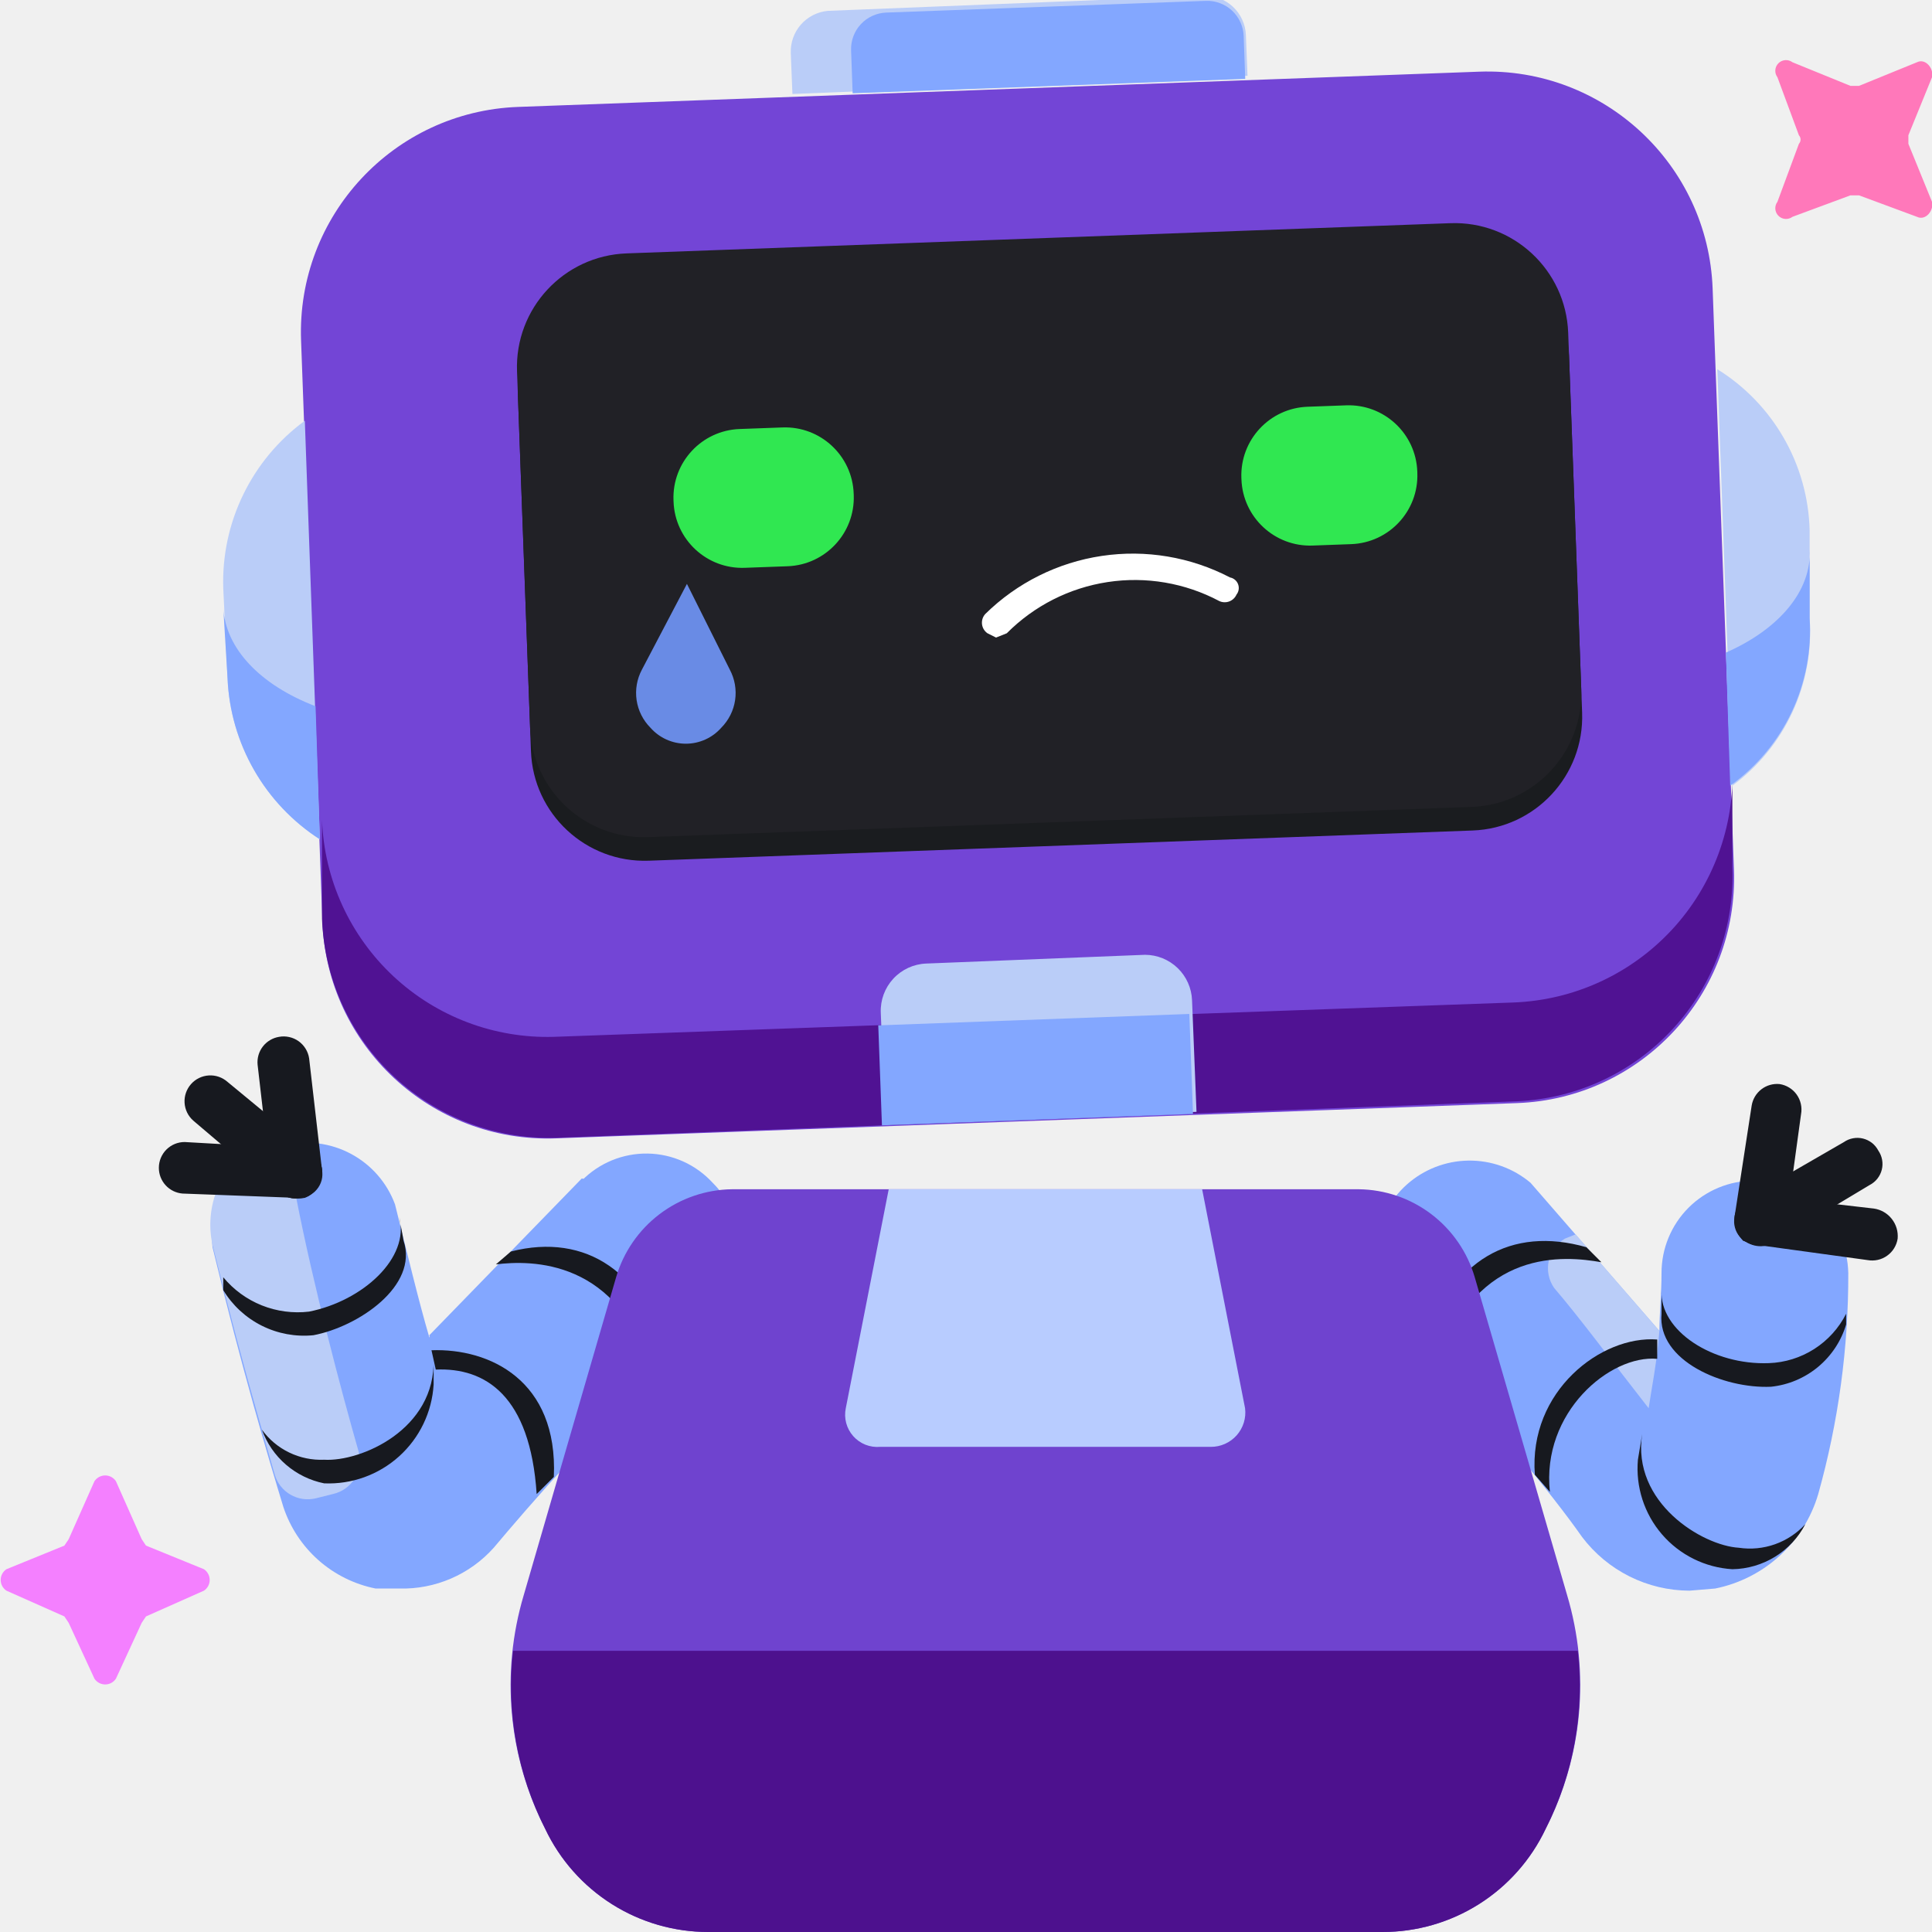
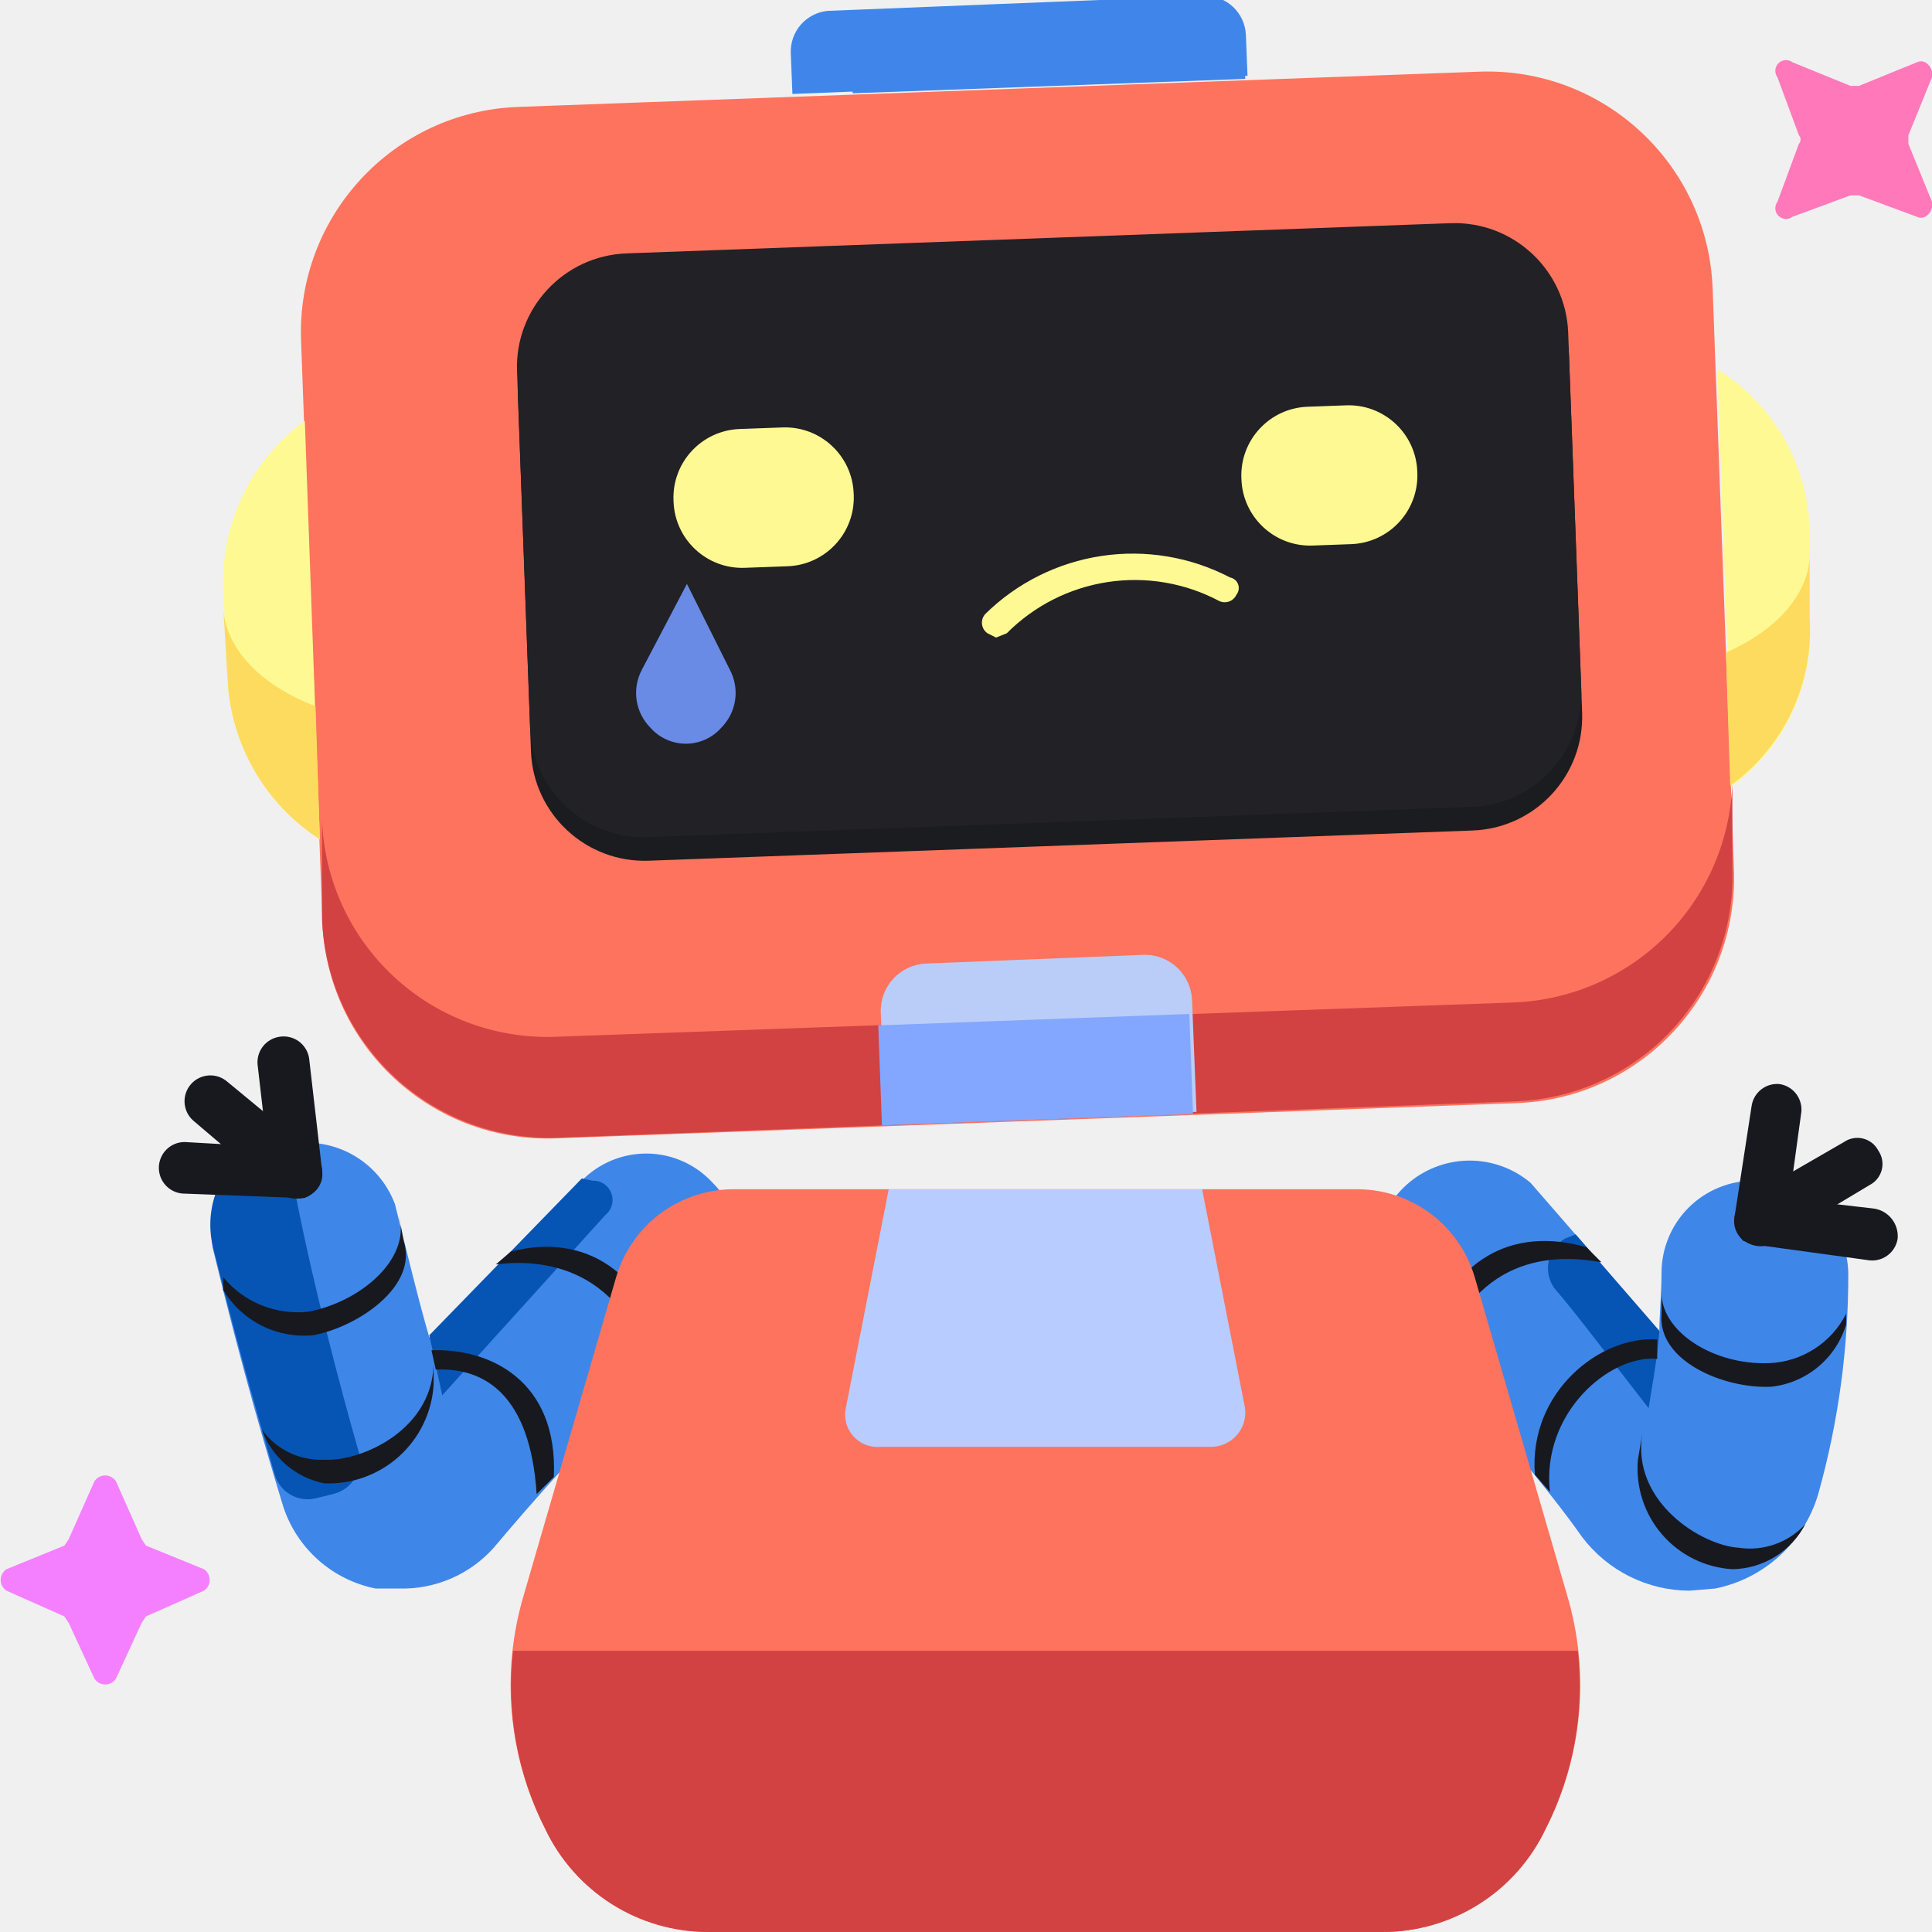
<svg xmlns="http://www.w3.org/2000/svg" width="90" height="90" viewBox="0 0 90 90" fill="none">
  <g clip-path="url(#clip0)">
-     <path d="M78.7 74.1C77.73 74.096 76.775 73.869 75.907 73.435C75.04 73.001 74.285 72.373 73.7 71.6C72.3 69.6 69.5 66.2 64.8 60.9C64.214 60.018 63.965 58.954 64.1 57.904C64.235 56.853 64.745 55.887 65.535 55.181C66.325 54.476 67.343 54.08 68.402 54.065C69.461 54.05 70.49 54.417 71.3 55.1L77.3 62C77.3 61.2 77.4 60.3 77.4 59.3C77.4 58.16 77.853 57.066 78.659 56.259C79.466 55.453 80.56 55 81.7 55C82.85 55 83.954 55.45 84.776 56.253C85.599 57.057 86.074 58.151 86.1 59.3C86.111 62.782 85.64 66.248 84.7 69.6C84.376 70.701 83.758 71.693 82.912 72.468C82.067 73.244 81.025 73.773 79.9 74L78.7 74.1Z" fill="#83A7FF" />
-     <path d="M77.3 62C77.2 63.4 76.9 64.9 76.8 65.6C75 63.3 73.6 61.4 72.4 60C72.273 59.819 72.185 59.614 72.141 59.397C72.097 59.18 72.099 58.956 72.146 58.74C72.193 58.524 72.284 58.32 72.414 58.141C72.544 57.962 72.709 57.812 72.9 57.7L73.4 57.5L77.3 62Z" fill="#BACDF8" />
+     <path d="M78.7 74.1C77.73 74.096 76.775 73.869 75.907 73.435C75.04 73.001 74.285 72.373 73.7 71.6C72.3 69.6 69.5 66.2 64.8 60.9C64.214 60.018 63.965 58.954 64.1 57.904C64.235 56.853 64.745 55.887 65.535 55.181C66.325 54.476 67.343 54.08 68.402 54.065C69.461 54.05 70.49 54.417 71.3 55.1L77.3 62C77.3 61.2 77.4 60.3 77.4 59.3C77.4 58.16 77.853 57.066 78.659 56.259C79.466 55.453 80.56 55 81.7 55C82.85 55 83.954 55.45 84.776 56.253C85.599 57.057 86.074 58.151 86.1 59.3C86.111 62.782 85.64 66.248 84.7 69.6C84.376 70.701 83.758 71.693 82.912 72.468C82.067 73.244 81.025 73.773 79.9 74L78.7 74.1Z" fill="#3F86E9" />
+     <path d="M77.3 62C77.2 63.4 76.9 64.9 76.8 65.6C75 63.3 73.6 61.4 72.4 60C72.273 59.819 72.185 59.614 72.141 59.397C72.097 59.18 72.099 58.956 72.146 58.74C72.193 58.524 72.284 58.32 72.414 58.141C72.544 57.962 72.709 57.812 72.9 57.7L73.4 57.5L77.3 62Z" fill="#0655B5" />
    <path d="M73.9 58.1C70.4 57.1 67.6 58.7 66.4 62.6L67 63.5C68.8 58.1 72.9 58.5 74.6 58.8L73.9 58.1Z" fill="#17191F" />
    <path d="M77.2 62.4V63.3C75 63.1 71.8 65.8 72.2 69.5L71.5 68.7C71.2 64.8 74.6 62.2 77.2 62.4Z" fill="#17191F" />
-     <path d="M18.6 74H17.5C16.511 73.803 15.592 73.348 14.837 72.681C14.082 72.013 13.517 71.157 13.2 70.2C12.5 67.9 11.3 63.9 9.9 58.1C9.786 57.033 10.065 55.962 10.685 55.087C11.305 54.212 12.223 53.593 13.267 53.348C14.311 53.102 15.409 53.246 16.354 53.753C17.299 54.26 18.027 55.094 18.4 56.1C19 58.5 19.5 60.6 20 62.3L27.1 55C27.499 54.592 27.978 54.269 28.506 54.052C29.034 53.835 29.601 53.728 30.172 53.737C30.742 53.746 31.305 53.872 31.826 54.106C32.347 54.341 32.814 54.679 33.2 55.1C33.602 55.499 33.921 55.975 34.139 56.498C34.357 57.022 34.469 57.583 34.469 58.15C34.469 58.717 34.357 59.278 34.139 59.802C33.921 60.325 33.602 60.8 33.2 61.2C27.6 66.7 24.6 70.2 23 72.1C22.449 72.717 21.769 73.207 21.009 73.535C20.25 73.863 19.427 74.022 18.6 74Z" fill="#83A7FF" />
-     <path d="M27.1 54.9L20 62.2L20.6 65L28.2 56.6C28.347 56.481 28.453 56.319 28.503 56.136C28.553 55.954 28.544 55.76 28.478 55.583C28.411 55.406 28.291 55.254 28.133 55.15C27.976 55.045 27.789 54.992 27.6 55L27.1 54.9Z" fill="#83A7FF" />
+     <path d="M18.6 74H17.5C16.511 73.803 15.592 73.348 14.837 72.681C14.082 72.013 13.517 71.157 13.2 70.2C12.5 67.9 11.3 63.9 9.9 58.1C9.786 57.033 10.065 55.962 10.685 55.087C11.305 54.212 12.223 53.593 13.267 53.348C14.311 53.102 15.409 53.246 16.354 53.753C17.299 54.26 18.027 55.094 18.4 56.1C19 58.5 19.5 60.6 20 62.3L27.1 55C27.499 54.592 27.978 54.269 28.506 54.052C29.034 53.835 29.601 53.728 30.172 53.737C30.742 53.746 31.305 53.872 31.826 54.106C32.347 54.341 32.814 54.679 33.2 55.1C33.602 55.499 33.921 55.975 34.139 56.498C34.357 57.022 34.469 57.583 34.469 58.15C34.469 58.717 34.357 59.278 34.139 59.802C33.921 60.325 33.602 60.8 33.2 61.2C27.6 66.7 24.6 70.2 23 72.1C22.449 72.717 21.769 73.207 21.009 73.535C20.25 73.863 19.427 74.022 18.6 74Z" fill="#3F86E9" />
+     <path d="M27.1 54.9L20 62.2L20.6 65L28.2 56.6C28.347 56.481 28.453 56.319 28.503 56.136C28.553 55.954 28.544 55.76 28.478 55.583C28.411 55.406 28.291 55.254 28.133 55.15C27.976 55.045 27.789 54.992 27.6 55L27.1 54.9Z" fill="#0655B5" />
    <path d="M23.8 58.3C27.3 57.4 30.1 59.3 31 63.3L30.4 64.1C28.9 58.6 24.7 58.7 23.1 58.9L23.8 58.3Z" fill="#17191F" />
    <path d="M20.1 62.9L20.3 63.8C22.6 63.7 24.7 65 25 69.6L25.8 68.8C26 64.3 22.8 62.8 20.1 62.9Z" fill="#17191F" />
-     <path d="M13.8 55.8L12.8 53.9L11.9 53.3C11.119 53.778 10.507 54.487 10.148 55.33C9.79 56.172 9.703 57.106 9.9 58C10.7 61.2 11.4 63.8 12 65.9L12.8 68.7C12.917 69.091 13.178 69.423 13.532 69.627C13.885 69.832 14.303 69.893 14.7 69.8L15.5 69.6C15.714 69.553 15.915 69.464 16.093 69.337C16.271 69.209 16.42 69.047 16.533 68.859C16.645 68.672 16.718 68.464 16.747 68.247C16.776 68.03 16.76 67.81 16.7 67.6C15.9 64.8 14.6 59.9 13.8 55.8Z" fill="#BACDF8" />
-     <path d="M68.7 59.5C68.358 58.328 67.648 57.298 66.676 56.56C65.704 55.822 64.52 55.415 63.3 55.4H34.1C32.88 55.415 31.696 55.822 30.724 56.56C29.752 57.298 29.043 58.328 28.7 59.5L24.4 74.3C23.318 77.927 23.676 81.831 25.4 85.2C26.082 86.638 27.158 87.852 28.504 88.702C29.849 89.552 31.409 90.002 33 90H64.4C65.991 90.002 67.551 89.552 68.896 88.702C70.242 87.852 71.318 86.638 72 85.2C73.724 81.831 74.082 77.927 73 74.3L68.7 59.5Z" fill="#6F43CF" />
-     <path d="M25.4 85.2C26.082 86.638 27.159 87.852 28.504 88.702C29.849 89.552 31.409 90.002 33 90H64.4C65.991 90.002 67.551 89.552 68.896 88.702C70.242 87.852 71.318 86.638 72 85.2C73.3 82.639 73.822 79.754 73.5 76.9H23.9C23.578 79.754 24.1 82.639 25.4 85.2Z" fill="#4D118E" />
-     <path d="M68.904 3.339L24.134 4.981C18.339 5.194 13.813 10.064 14.025 15.859L15.018 42.921C15.23 48.716 20.1 53.241 25.895 53.029L70.665 51.387C76.46 51.175 80.986 46.305 80.774 40.51L79.781 13.448C79.569 7.653 74.699 3.127 68.904 3.339Z" fill="#7345D6" />
-     <path d="M80.7 35.7V40.4C80.809 43.169 79.818 45.868 77.945 47.91C76.072 49.952 73.468 51.17 70.7 51.3L26 53C24.608 53.053 23.219 52.832 21.912 52.348C20.605 51.864 19.407 51.128 18.385 50.18C17.364 49.233 16.539 48.094 15.958 46.827C15.377 45.561 15.052 44.192 15 42.8V38.2C15.104 40.968 16.298 43.582 18.321 45.473C20.343 47.365 23.032 48.381 25.8 48.3L70.5 46.7C71.892 46.648 73.261 46.323 74.527 45.742C75.794 45.161 76.933 44.336 77.88 43.315C78.828 42.293 79.564 41.094 80.048 39.788C80.532 38.481 80.754 37.092 80.7 35.7Z" fill="#501293" />
+     <path d="M13.8 55.8L12.8 53.9L11.9 53.3C11.119 53.778 10.507 54.487 10.148 55.33C9.79 56.172 9.703 57.106 9.9 58C10.7 61.2 11.4 63.8 12 65.9L12.8 68.7C12.917 69.091 13.178 69.423 13.532 69.627C13.885 69.832 14.303 69.893 14.7 69.8L15.5 69.6C15.714 69.553 15.915 69.464 16.093 69.337C16.271 69.209 16.42 69.047 16.533 68.859C16.645 68.672 16.718 68.464 16.747 68.247C16.776 68.03 16.76 67.81 16.7 67.6C15.9 64.8 14.6 59.9 13.8 55.8Z" fill="#0655B5" />
+     <path d="M68.7 59.5C68.358 58.328 67.648 57.298 66.676 56.56C65.704 55.822 64.52 55.415 63.3 55.4H34.1C32.88 55.415 31.696 55.822 30.724 56.56C29.752 57.298 29.043 58.328 28.7 59.5L24.4 74.3C23.318 77.927 23.676 81.831 25.4 85.2C26.082 86.638 27.158 87.852 28.504 88.702C29.849 89.552 31.409 90.002 33 90H64.4C65.991 90.002 67.551 89.552 68.896 88.702C70.242 87.852 71.318 86.638 72 85.2C73.724 81.831 74.082 77.927 73 74.3L68.7 59.5Z" fill="#FD735E" />
+     <path d="M25.4 85.2C26.082 86.638 27.159 87.852 28.504 88.702C29.849 89.552 31.409 90.002 33 90H64.4C65.991 90.002 67.551 89.552 68.896 88.702C70.242 87.852 71.318 86.638 72 85.2C73.3 82.639 73.822 79.754 73.5 76.9H23.9C23.578 79.754 24.1 82.639 25.4 85.2Z" fill="#D24242" />
+     <path d="M68.904 3.339L24.134 4.981C18.339 5.194 13.813 10.064 14.025 15.859L15.018 42.921C15.23 48.716 20.1 53.241 25.895 53.029L70.665 51.387C76.46 51.175 80.986 46.305 80.774 40.51L79.781 13.448C79.569 7.653 74.699 3.127 68.904 3.339Z" fill="#FD735E" />
+     <path d="M80.7 35.7V40.4C80.809 43.169 79.818 45.868 77.945 47.91C76.072 49.952 73.468 51.17 70.7 51.3L26 53C24.608 53.053 23.219 52.832 21.912 52.348C20.605 51.864 19.407 51.128 18.385 50.18C17.364 49.233 16.539 48.094 15.958 46.827C15.377 45.561 15.052 44.192 15 42.8V38.2C15.104 40.968 16.298 43.582 18.321 45.473C20.343 47.365 23.032 48.381 25.8 48.3L70.5 46.7C71.892 46.648 73.261 46.323 74.527 45.742C75.794 45.161 76.933 44.336 77.88 43.315C78.828 42.293 79.564 41.094 80.048 39.788C80.532 38.481 80.754 37.092 80.7 35.7Z" fill="#D24242" />
    <path d="M43.142 44.886L53.342 44.478C53.909 44.481 54.453 44.703 54.861 45.097C55.268 45.491 55.508 46.027 55.53 46.594L55.738 51.794L41.238 52.374L41.03 47.174C41.007 46.59 41.216 46.022 41.612 45.593C42.008 45.163 42.559 44.909 43.142 44.886Z" fill="#BACDF8" />
    <path d="M55.403 47.234L40.913 47.766L41.084 52.423L55.574 51.891L55.403 47.234Z" fill="#83A7FF" />
-     <path d="M80.7 36.6L80 17.2C81.282 17.995 82.347 19.098 83.097 20.407C83.848 21.716 84.261 23.191 84.3 24.7V28.8C84.407 30.298 84.133 31.799 83.503 33.163C82.874 34.527 81.909 35.709 80.7 36.6Z" fill="#BACDF8" />
-     <path d="M84.3 25.6V28.8C84.396 30.307 84.106 31.814 83.459 33.179C82.812 34.543 81.828 35.721 80.6 36.6L80.4 30.4C82.9 29.3 84.4 27.5 84.3 25.6Z" fill="#83A7FF" />
-     <path d="M14.9 39.1L14.2 19.6C12.98 20.493 11.997 21.671 11.335 23.03C10.672 24.389 10.352 25.889 10.4 27.4L10.6 31.6C10.664 33.103 11.088 34.569 11.837 35.874C12.585 37.179 13.635 38.285 14.9 39.1Z" fill="#BACDF8" />
-     <path d="M14.7 32.9L14.9 39.1C13.636 38.285 12.585 37.179 11.837 35.874C11.088 34.569 10.664 33.103 10.6 31.6L10.4 28.3C10.5 30.2 12.1 31.9 14.7 32.9Z" fill="#83A7FF" />
-     <path d="M38.562 0.506L56.062 -0.194C56.566 -0.214 57.057 -0.033 57.428 0.309C57.798 0.651 58.018 1.126 58.038 1.63L58.114 3.53L36.914 4.378L36.838 2.478C36.818 1.991 36.986 1.515 37.306 1.148C37.627 0.781 38.077 0.551 38.562 0.506Z" fill="#BACDF8" />
-     <path d="M41.283 0.586L56.173 0.04C56.624 0.024 57.063 0.187 57.393 0.494C57.723 0.801 57.918 1.226 57.935 1.677L58.008 3.676L39.72 4.346L39.647 2.347C39.63 1.897 39.794 1.458 40.1 1.128C40.407 0.798 40.833 0.603 41.283 0.586Z" fill="#83A7FF" />
+     <path d="M80.7 36.6L80 17.2C81.282 17.995 82.347 19.098 83.097 20.407C83.848 21.716 84.261 23.191 84.3 24.7V28.8C84.407 30.298 84.133 31.799 83.503 33.163C82.874 34.527 81.909 35.709 80.7 36.6Z" fill="#FFF993" />
+     <path d="M84.3 25.6V28.8C84.396 30.307 84.106 31.814 83.459 33.179C82.812 34.543 81.828 35.721 80.6 36.6L80.4 30.4C82.9 29.3 84.4 27.5 84.3 25.6Z" fill="#FDDB5E" />
+     <path d="M14.9 39.1L14.2 19.6C12.98 20.493 11.997 21.671 11.335 23.03C10.672 24.389 10.352 25.889 10.4 27.4L10.6 31.6C10.664 33.103 11.088 34.569 11.837 35.874C12.585 37.179 13.635 38.285 14.9 39.1Z" fill="#FFF993" />
+     <path d="M14.7 32.9L14.9 39.1C13.636 38.285 12.585 37.179 11.837 35.874C11.088 34.569 10.664 33.103 10.6 31.6L10.4 28.3C10.5 30.2 12.1 31.9 14.7 32.9Z" fill="#FDDB5E" />
+     <path d="M38.562 0.506L56.062 -0.194C56.566 -0.214 57.057 -0.033 57.428 0.309C57.798 0.651 58.018 1.126 58.038 1.63L58.114 3.53L36.914 4.378L36.838 2.478C36.818 1.991 36.986 1.515 37.306 1.148C37.627 0.781 38.077 0.551 38.562 0.506Z" fill="#4086EA" />
+     <path d="M41.283 0.586L56.173 0.04C56.624 0.024 57.063 0.187 57.393 0.494C57.723 0.801 57.918 1.226 57.935 1.677L58.008 3.676L39.72 4.346L39.647 2.347C39.63 1.897 39.794 1.458 40.1 1.128C40.407 0.798 40.833 0.603 41.283 0.586Z" fill="#4086EA" />
    <path d="M67.601 11.496L29.227 12.903C26.302 13.011 24.018 15.469 24.125 18.394L24.734 34.993C24.841 37.918 27.299 40.202 30.224 40.095L68.599 38.688C71.524 38.581 73.808 36.123 73.701 33.197L73.092 16.599C72.985 13.673 70.527 11.389 67.601 11.496Z" fill="#1A1C1F" />
    <path d="M67.561 10.397L29.187 11.804C26.262 11.912 23.977 14.37 24.085 17.295L24.693 33.894C24.801 36.819 27.259 39.103 30.184 38.996L68.558 37.589C71.483 37.481 73.768 35.023 73.66 32.098L73.052 15.499C72.945 12.574 70.486 10.29 67.561 10.397Z" fill="#212126" />
-     <path d="M34.692 26.451L36.69 26.378C38.456 26.313 39.836 24.829 39.771 23.062L39.768 22.993C39.704 21.226 38.219 19.847 36.453 19.912L34.455 19.985C32.688 20.05 31.309 21.534 31.374 23.3L31.377 23.37C31.441 25.137 32.926 26.516 34.692 26.451Z" fill="#30E751" />
-     <path d="M61.146 25.414L62.945 25.348C64.711 25.283 66.09 23.799 66.025 22.033L66.023 21.963C65.958 20.197 64.474 18.817 62.708 18.882L60.909 18.948C59.143 19.013 57.764 20.497 57.828 22.263L57.831 22.333C57.896 24.099 59.38 25.479 61.146 25.414Z" fill="#30E751" />
+     <path d="M34.692 26.451L36.69 26.378C38.456 26.313 39.836 24.829 39.771 23.062L39.768 22.993C39.704 21.226 38.219 19.847 36.453 19.912L34.455 19.985C32.688 20.05 31.309 21.534 31.374 23.3L31.377 23.37C31.441 25.137 32.926 26.516 34.692 26.451Z" fill="#FFF993" />
+     <path d="M61.146 25.414L62.945 25.348C64.711 25.283 66.09 23.799 66.025 22.033L66.023 21.963C65.958 20.197 64.474 18.817 62.708 18.882L60.909 18.948C59.143 19.013 57.764 20.497 57.828 22.263L57.831 22.333C57.896 24.099 59.38 25.479 61.146 25.414Z" fill="#FFF993" />
    <path d="M56 55.4H41.4L39.4 65.6C39.352 65.829 39.359 66.066 39.419 66.292C39.48 66.518 39.592 66.727 39.748 66.902C39.903 67.077 40.097 67.213 40.315 67.3C40.532 67.386 40.767 67.42 41 67.4H56.4C56.628 67.402 56.854 67.355 57.062 67.262C57.271 67.169 57.457 67.033 57.609 66.863C57.76 66.692 57.873 66.492 57.941 66.274C58.008 66.056 58.029 65.826 58 65.6L56 55.4Z" fill="#B8CCFF" />
-     <path d="M46.4 29.7L46 29.5C45.93 29.451 45.87 29.388 45.826 29.314C45.782 29.24 45.755 29.158 45.745 29.073C45.736 28.988 45.745 28.901 45.771 28.82C45.798 28.738 45.842 28.663 45.9 28.6C47.377 27.149 49.276 26.202 51.324 25.897C53.372 25.591 55.464 25.943 57.3 26.9C57.385 26.916 57.463 26.953 57.529 27.009C57.595 27.064 57.645 27.135 57.675 27.216C57.705 27.296 57.714 27.383 57.701 27.468C57.688 27.552 57.653 27.633 57.6 27.7C57.568 27.773 57.521 27.838 57.463 27.892C57.406 27.947 57.337 27.989 57.263 28.017C57.188 28.045 57.109 28.058 57.03 28.055C56.95 28.052 56.872 28.033 56.8 28C55.208 27.154 53.385 26.843 51.602 27.114C49.819 27.384 48.171 28.221 46.9 29.5L46.4 29.7Z" fill="white" />
+     <path d="M46.4 29.7L46 29.5C45.93 29.451 45.87 29.388 45.826 29.314C45.782 29.24 45.755 29.158 45.745 29.073C45.736 28.988 45.745 28.901 45.771 28.82C45.798 28.738 45.842 28.663 45.9 28.6C47.377 27.149 49.276 26.202 51.324 25.897C53.372 25.591 55.464 25.943 57.3 26.9C57.385 26.916 57.463 26.953 57.529 27.009C57.595 27.064 57.645 27.135 57.675 27.216C57.705 27.296 57.714 27.383 57.701 27.468C57.688 27.552 57.653 27.633 57.6 27.7C57.568 27.773 57.521 27.838 57.463 27.892C57.406 27.947 57.337 27.989 57.263 28.017C57.188 28.045 57.109 28.058 57.03 28.055C56.95 28.052 56.872 28.033 56.8 28C55.208 27.154 53.385 26.843 51.602 27.114C49.819 27.384 48.171 28.221 46.9 29.5L46.4 29.7Z" fill="#FFF993" />
    <path d="M83.8 6.7L82.8 9.4C82.728 9.496 82.693 9.615 82.701 9.735C82.71 9.855 82.761 9.968 82.847 10.053C82.932 10.139 83.045 10.19 83.165 10.199C83.285 10.207 83.404 10.172 83.5 10.1L86.2 9.1H86.6L89.3 10.1C89.7 10.3 90.1 9.8 90 9.4L88.9 6.7V6.3L90 3.6C90.1 3.2 89.7 2.7 89.3 2.9L86.6 4H86.2L83.5 2.9C83.404 2.828 83.285 2.793 83.165 2.801C83.045 2.81 82.932 2.861 82.847 2.946C82.761 3.031 82.71 3.144 82.701 3.264C82.693 3.385 82.728 3.504 82.8 3.6L83.8 6.3C83.849 6.355 83.877 6.426 83.877 6.5C83.877 6.574 83.849 6.645 83.8 6.7Z" fill="#FF78BA" />
    <path d="M3 72L0.3 73.1C0.218 73.155 0.15 73.229 0.103 73.316C0.056 73.403 0.032 73.501 0.032 73.6C0.032 73.699 0.056 73.796 0.103 73.884C0.15 73.971 0.218 74.045 0.3 74.1L3 75.3L3.2 75.6L4.4 78.2C4.455 78.282 4.529 78.35 4.616 78.397C4.704 78.444 4.801 78.468 4.9 78.468C4.999 78.468 5.097 78.444 5.184 78.397C5.271 78.35 5.345 78.282 5.4 78.2L6.6 75.6L6.8 75.3L9.5 74.1C9.583 74.045 9.65 73.971 9.697 73.884C9.744 73.796 9.768 73.699 9.768 73.6C9.768 73.501 9.744 73.403 9.697 73.316C9.65 73.229 9.583 73.155 9.5 73.1L6.8 72L6.6 71.7L5.4 69C5.345 68.918 5.271 68.85 5.184 68.803C5.097 68.756 4.999 68.732 4.9 68.732C4.801 68.732 4.704 68.756 4.616 68.803C4.529 68.85 4.455 68.918 4.4 69L3.2 71.7L3 72Z" fill="#F480FF" />
    <path d="M80.8 56.9C80.808 56.683 80.866 56.47 80.97 56.279C81.074 56.088 81.222 55.924 81.4 55.8L85.9 53.2C86.028 53.112 86.174 53.051 86.328 53.024C86.481 52.996 86.639 53.001 86.79 53.039C86.942 53.077 87.083 53.147 87.206 53.243C87.328 53.34 87.428 53.462 87.5 53.6C87.588 53.728 87.648 53.874 87.676 54.028C87.704 54.181 87.699 54.339 87.661 54.49C87.623 54.642 87.553 54.783 87.457 54.905C87.36 55.028 87.239 55.128 87.1 55.2L82.6 57.9C82.333 58.05 82.018 58.093 81.72 58.018C81.423 57.944 81.165 57.758 81 57.5C80.888 57.318 80.82 57.113 80.8 56.9Z" fill="#17191F" />
    <path d="M81.2 57.8C81.063 57.653 80.957 57.48 80.888 57.291C80.82 57.102 80.79 56.901 80.8 56.7L81.6 51.5C81.65 51.2 81.811 50.929 82.053 50.743C82.294 50.557 82.597 50.471 82.9 50.5C83.059 50.524 83.211 50.58 83.347 50.664C83.484 50.748 83.603 50.858 83.696 50.989C83.789 51.119 83.855 51.267 83.89 51.424C83.925 51.58 83.929 51.742 83.9 51.9L83.2 57C83.176 57.159 83.12 57.311 83.036 57.447C82.952 57.584 82.842 57.702 82.711 57.796C82.581 57.889 82.433 57.955 82.276 57.99C82.12 58.025 81.958 58.029 81.8 58L81.2 57.8Z" fill="#17191F" />
    <path d="M13.3 55.7C13.112 55.628 12.948 55.506 12.824 55.348C12.701 55.189 12.623 55 12.6 54.8L12 49.6C11.971 49.297 12.057 48.994 12.243 48.752C12.429 48.511 12.7 48.349 13 48.3C13.158 48.271 13.32 48.275 13.476 48.31C13.633 48.345 13.781 48.411 13.911 48.504C14.042 48.598 14.152 48.716 14.236 48.853C14.32 48.989 14.376 49.141 14.4 49.3L15 54.5C15.03 54.66 15.023 54.825 14.982 54.983C14.94 55.14 14.863 55.286 14.758 55.411C14.653 55.535 14.521 55.635 14.373 55.702C14.224 55.769 14.063 55.803 13.9 55.8C13.799 55.83 13.692 55.836 13.589 55.819C13.485 55.801 13.386 55.761 13.3 55.7Z" fill="#17191F" />
    <path d="M14.2 55.8C13.789 55.884 13.362 55.812 13 55.6L9 52.2C8.761 51.988 8.617 51.69 8.598 51.371C8.579 51.052 8.688 50.739 8.9 50.5C9.112 50.261 9.411 50.117 9.729 50.098C10.048 50.079 10.361 50.188 10.6 50.4L14.6 53.7C14.719 53.805 14.816 53.932 14.885 54.074C14.954 54.217 14.995 54.371 15.004 54.529C15.013 54.687 14.991 54.846 14.939 54.995C14.887 55.144 14.806 55.282 14.7 55.4C14.582 55.584 14.406 55.725 14.2 55.8Z" fill="#17191F" />
    <path d="M14.8 55.3C14.702 55.473 14.555 55.614 14.377 55.703C14.198 55.792 13.998 55.826 13.8 55.8L8.5 55.6C8.2 55.575 7.919 55.437 7.716 55.215C7.512 54.993 7.399 54.702 7.4 54.4C7.4 54.082 7.527 53.776 7.752 53.551C7.977 53.326 8.282 53.2 8.6 53.2L13.9 53.5C14.053 53.499 14.205 53.531 14.346 53.592C14.486 53.654 14.612 53.744 14.716 53.857C14.819 53.97 14.898 54.103 14.947 54.248C14.996 54.393 15.014 54.547 15 54.7C14.98 54.913 14.912 55.118 14.8 55.3Z" fill="#17191F" />
    <path d="M81.1 56.1C81.211 55.945 81.365 55.825 81.542 55.754C81.719 55.683 81.913 55.664 82.1 55.7L87.3 56.3C87.627 56.349 87.923 56.522 88.127 56.782C88.332 57.042 88.429 57.37 88.4 57.7C88.376 57.858 88.32 58.011 88.236 58.147C88.152 58.284 88.042 58.402 87.911 58.495C87.781 58.589 87.633 58.655 87.476 58.69C87.32 58.725 87.158 58.728 87 58.7L81.9 58C81.737 58.003 81.576 57.969 81.427 57.902C81.279 57.834 81.147 57.735 81.042 57.611C80.937 57.486 80.86 57.34 80.819 57.182C80.777 57.025 80.77 56.86 80.8 56.7C80.819 56.469 80.927 56.254 81.1 56.1Z" fill="#17191F" />
    <path d="M34 31.2L32 27.2L29.9 31.2C29.67 31.634 29.584 32.13 29.656 32.616C29.728 33.102 29.954 33.552 30.3 33.9C30.506 34.134 30.76 34.322 31.045 34.45C31.329 34.578 31.638 34.645 31.95 34.645C32.262 34.645 32.571 34.578 32.855 34.45C33.14 34.322 33.394 34.134 33.6 33.9C33.946 33.552 34.172 33.102 34.244 32.616C34.316 32.13 34.23 31.634 34 31.2Z" fill="#698BE5" />
    <path d="M82.4 63.5C79.8 63.6 77.3 62 77.4 60.1V61.2C77.2 63.4 80.3 64.7 82.5 64.6C83.305 64.516 84.066 64.195 84.689 63.679C85.311 63.163 85.768 62.475 86 61.7V61.2C85.661 61.87 85.147 62.437 84.514 62.842C83.881 63.246 83.151 63.474 82.4 63.5Z" fill="#17191F" />
    <path d="M84.1 71C83.713 71.423 83.228 71.745 82.687 71.937C82.147 72.129 81.567 72.185 81 72.1C79.3 72 76 70 76.5 66.8L76.3 68C76.245 68.625 76.317 69.255 76.51 69.853C76.703 70.45 77.013 71.003 77.424 71.479C77.834 71.954 78.335 72.342 78.898 72.621C79.46 72.899 80.073 73.062 80.7 73.1C81.403 73.089 82.091 72.888 82.689 72.519C83.288 72.149 83.775 71.624 84.1 71Z" fill="#17191F" />
    <path d="M14.4 61.1C16.9 60.6 19.1 58.6 18.6 56.7L18.8 57.8C19.5 59.9 16.7 61.8 14.6 62.2C13.773 62.282 12.94 62.129 12.197 61.757C11.453 61.385 10.831 60.811 10.4 60.1V59.5C10.88 60.08 11.497 60.53 12.196 60.81C12.895 61.089 13.653 61.189 14.4 61.1Z" fill="#17191F" />
    <path d="M12.2 66.6C12.53 67.055 12.968 67.421 13.474 67.665C13.98 67.909 14.539 68.024 15.1 68C16.8 68.1 20.3 66.6 20.2 63.3V64.5C20.123 65.782 19.545 66.983 18.591 67.843C17.637 68.703 16.384 69.155 15.1 69.1C14.443 68.968 13.83 68.668 13.322 68.23C12.814 67.792 12.428 67.231 12.2 66.6Z" fill="#17191F" />
  </g>
  <defs>
    <clipPath id="clip0">
      <rect width="90" height="90" fill="white" />
    </clipPath>
  </defs>
</svg>
